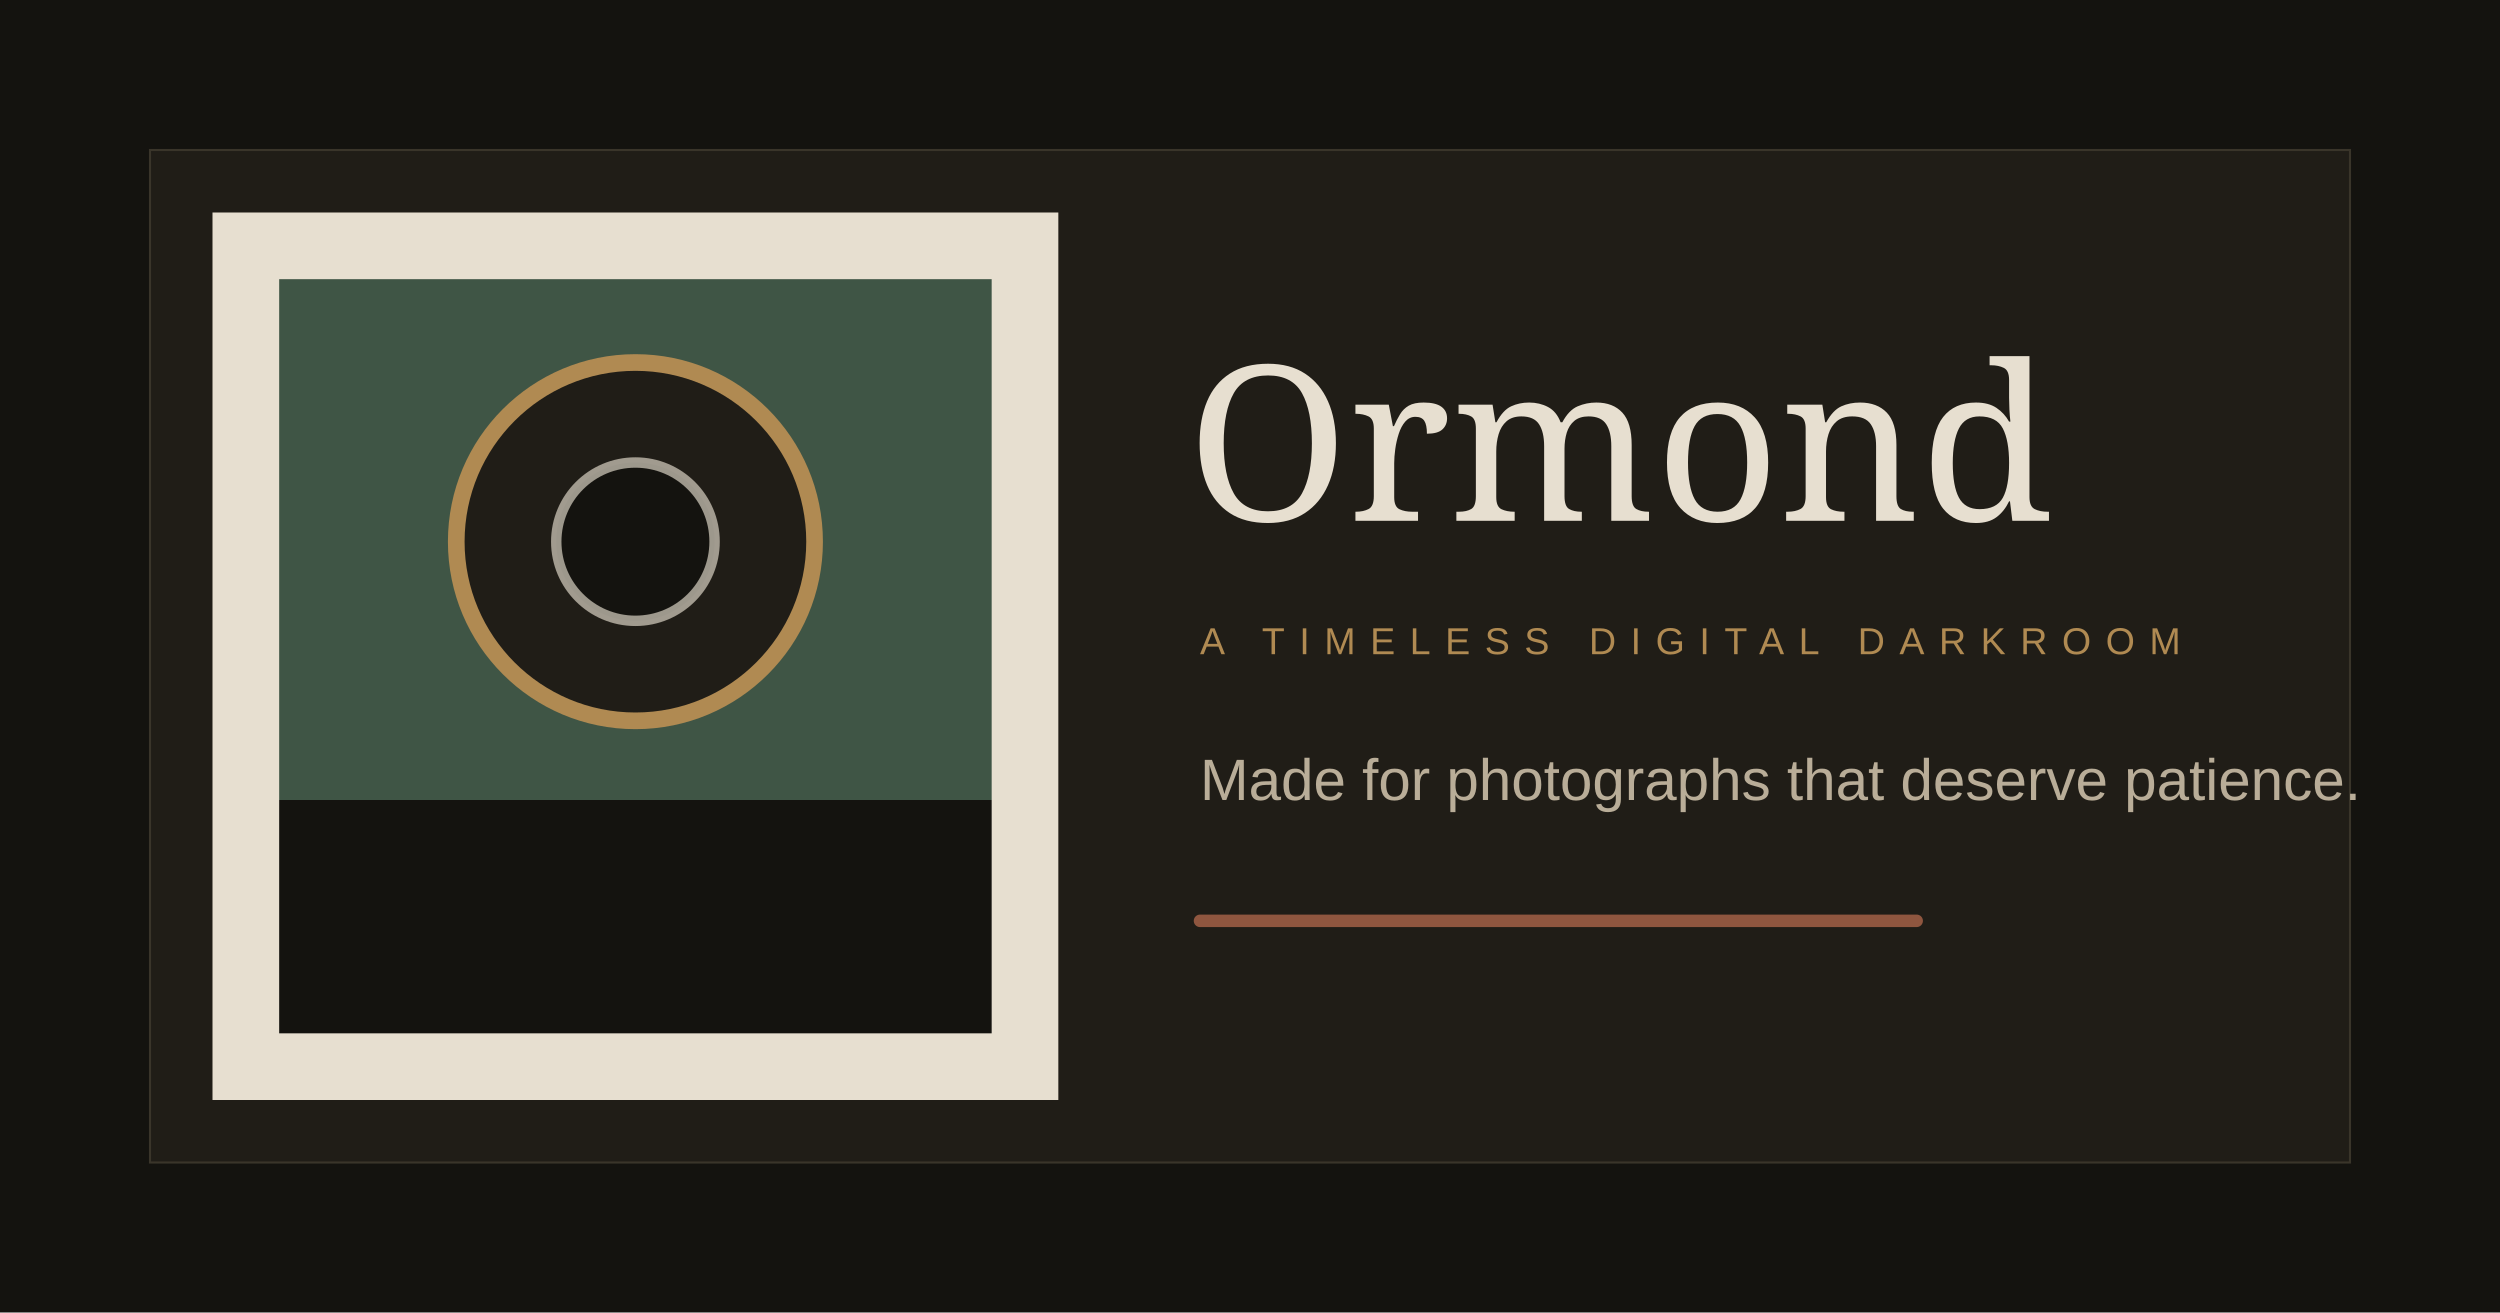
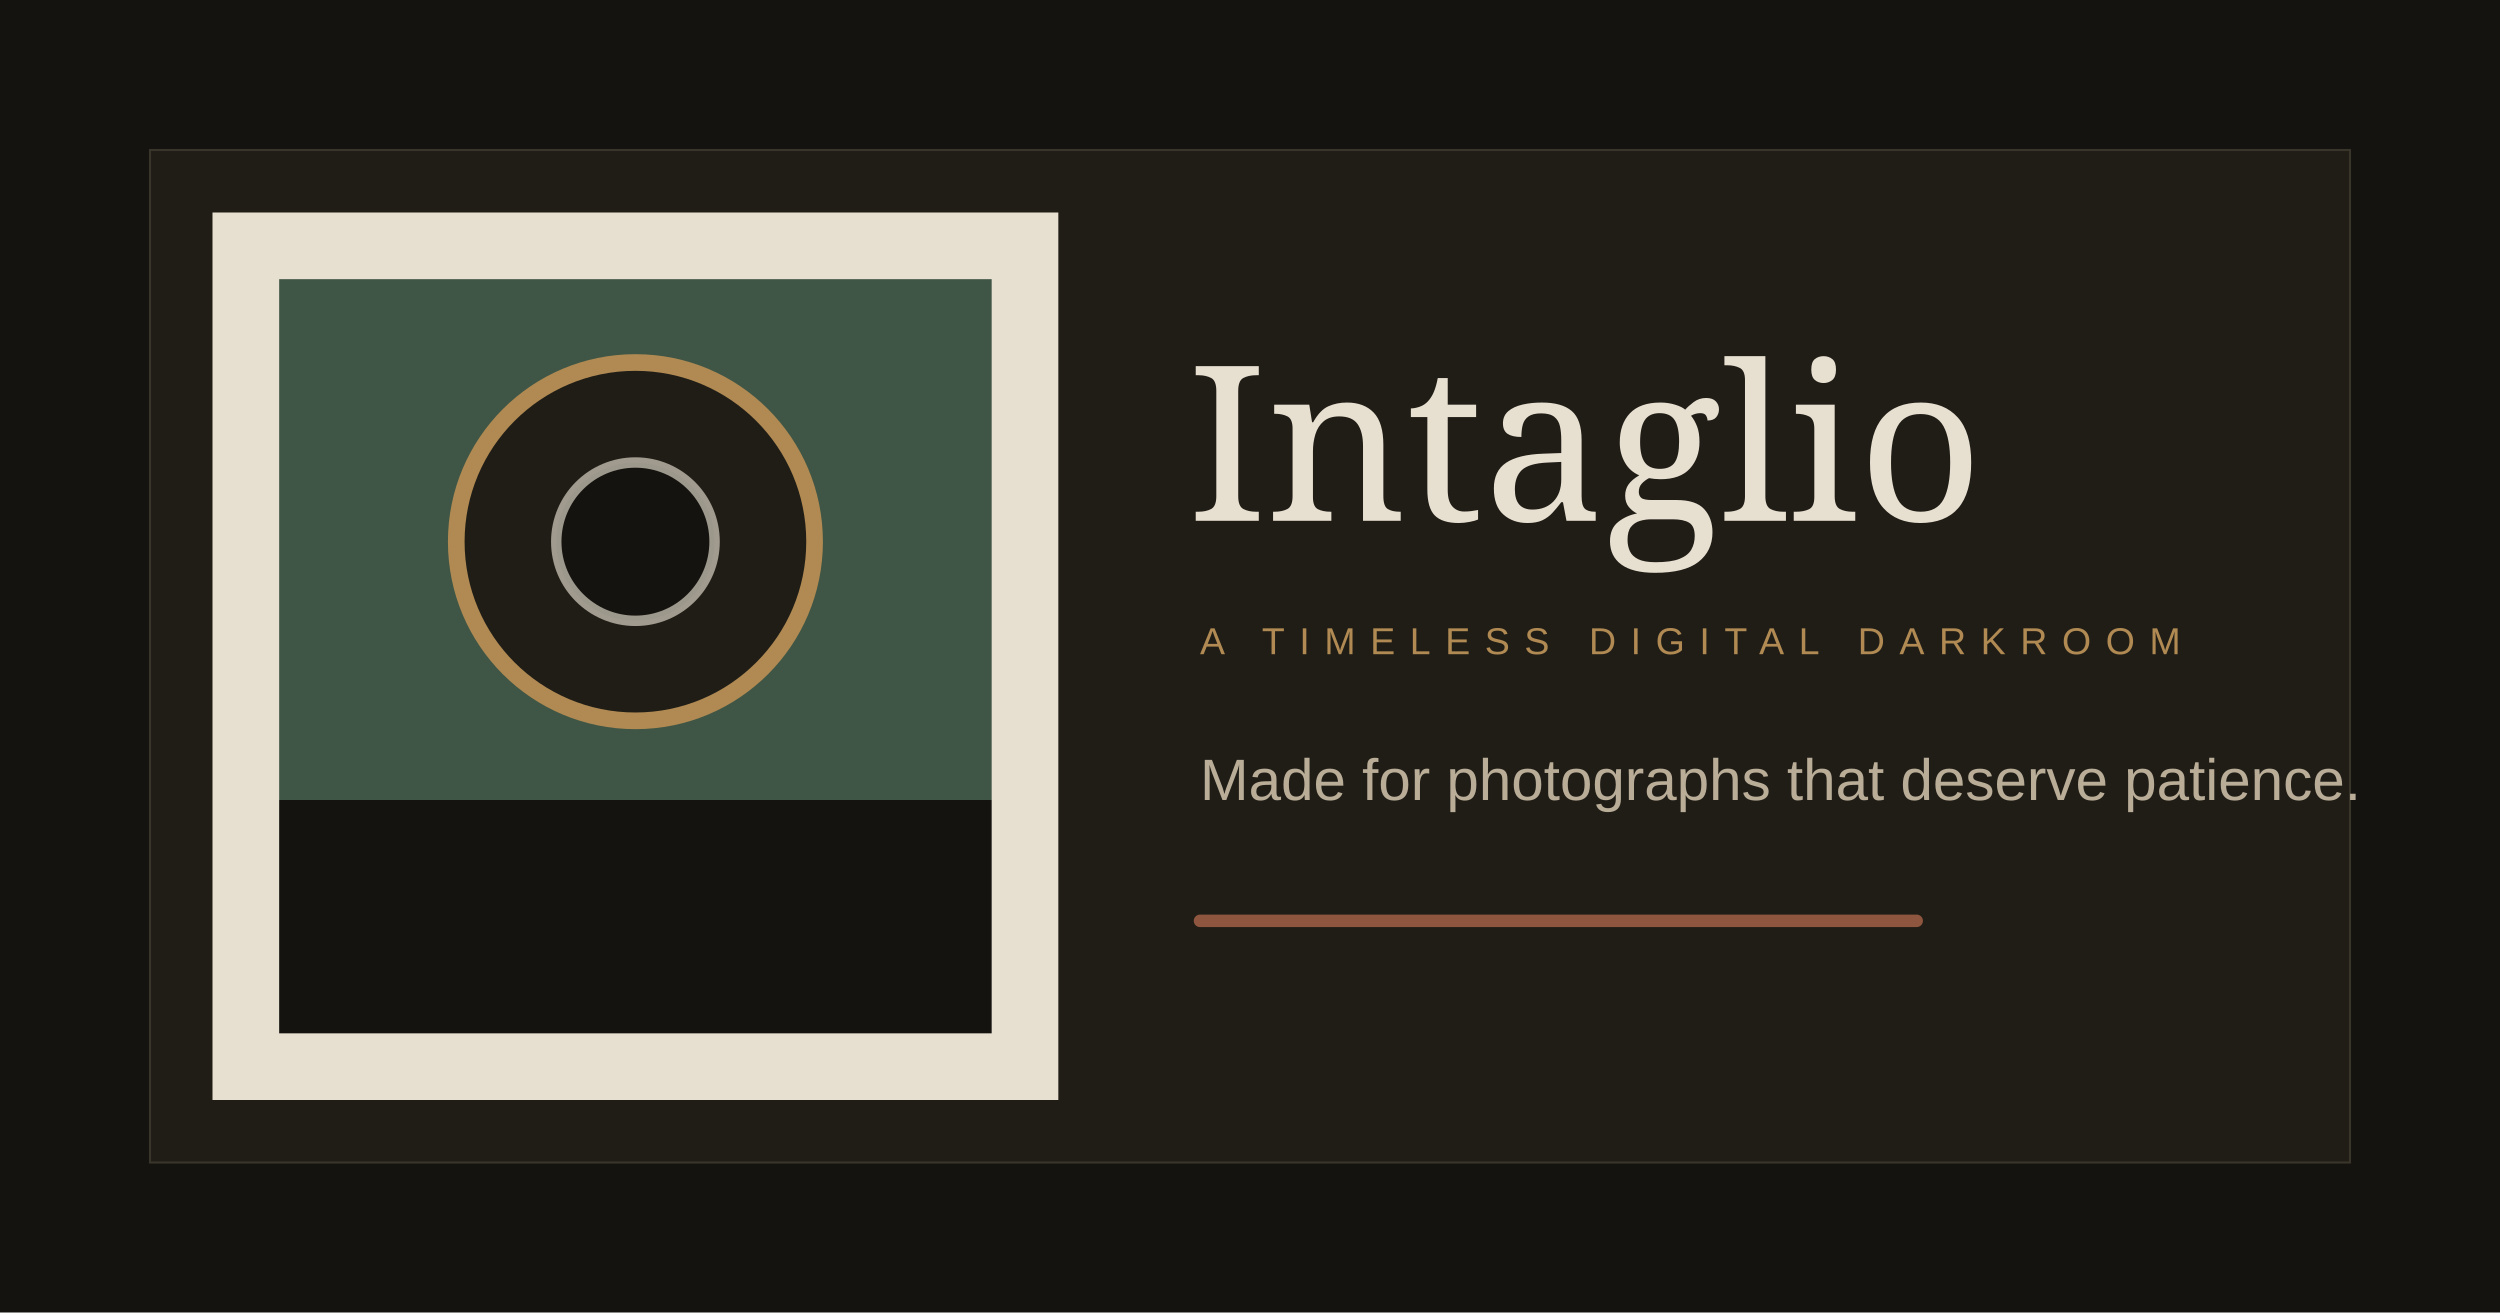
<svg xmlns="http://www.w3.org/2000/svg" width="1200" height="630" viewBox="0 0 1200 630" fill="none">
  <rect width="1200" height="630" fill="#14130F" />
  <rect x="72" y="72" width="1056" height="486" fill="#201D17" stroke="#3A352A" />
  <rect x="102" y="102" width="406" height="426" fill="#E7DFD0" />
  <rect x="134" y="134" width="342" height="250" fill="#3F5545" />
  <rect x="134" y="384" width="342" height="112" fill="#14130F" />
  <circle cx="305" cy="260" r="86" fill="#201D17" stroke="#B08A52" stroke-width="8" />
  <circle cx="305" cy="260" r="38" fill="#14130F" stroke="#E7DFD0" stroke-opacity="0.65" stroke-width="5" />
-   <text x="570" y="250" fill="#E7DFD0" font-family="Georgia, serif" font-size="104" font-weight="400">Ormond</text>
+   <text x="570" y="250" fill="#E7DFD0" font-family="Georgia, serif" font-size="104" font-weight="400">Intaglio</text>
  <text x="576" y="314" fill="#B08A52" font-family="Arial, sans-serif" font-size="18" letter-spacing="7">A TIMELESS DIGITAL DARKROOM</text>
  <text x="576" y="384" fill="#B9AD98" font-family="Arial, sans-serif" font-size="28">Made for photographs that deserve patience.</text>
  <path d="M576 442H920" stroke="#8F563F" stroke-width="6" stroke-linecap="round" />
</svg>
